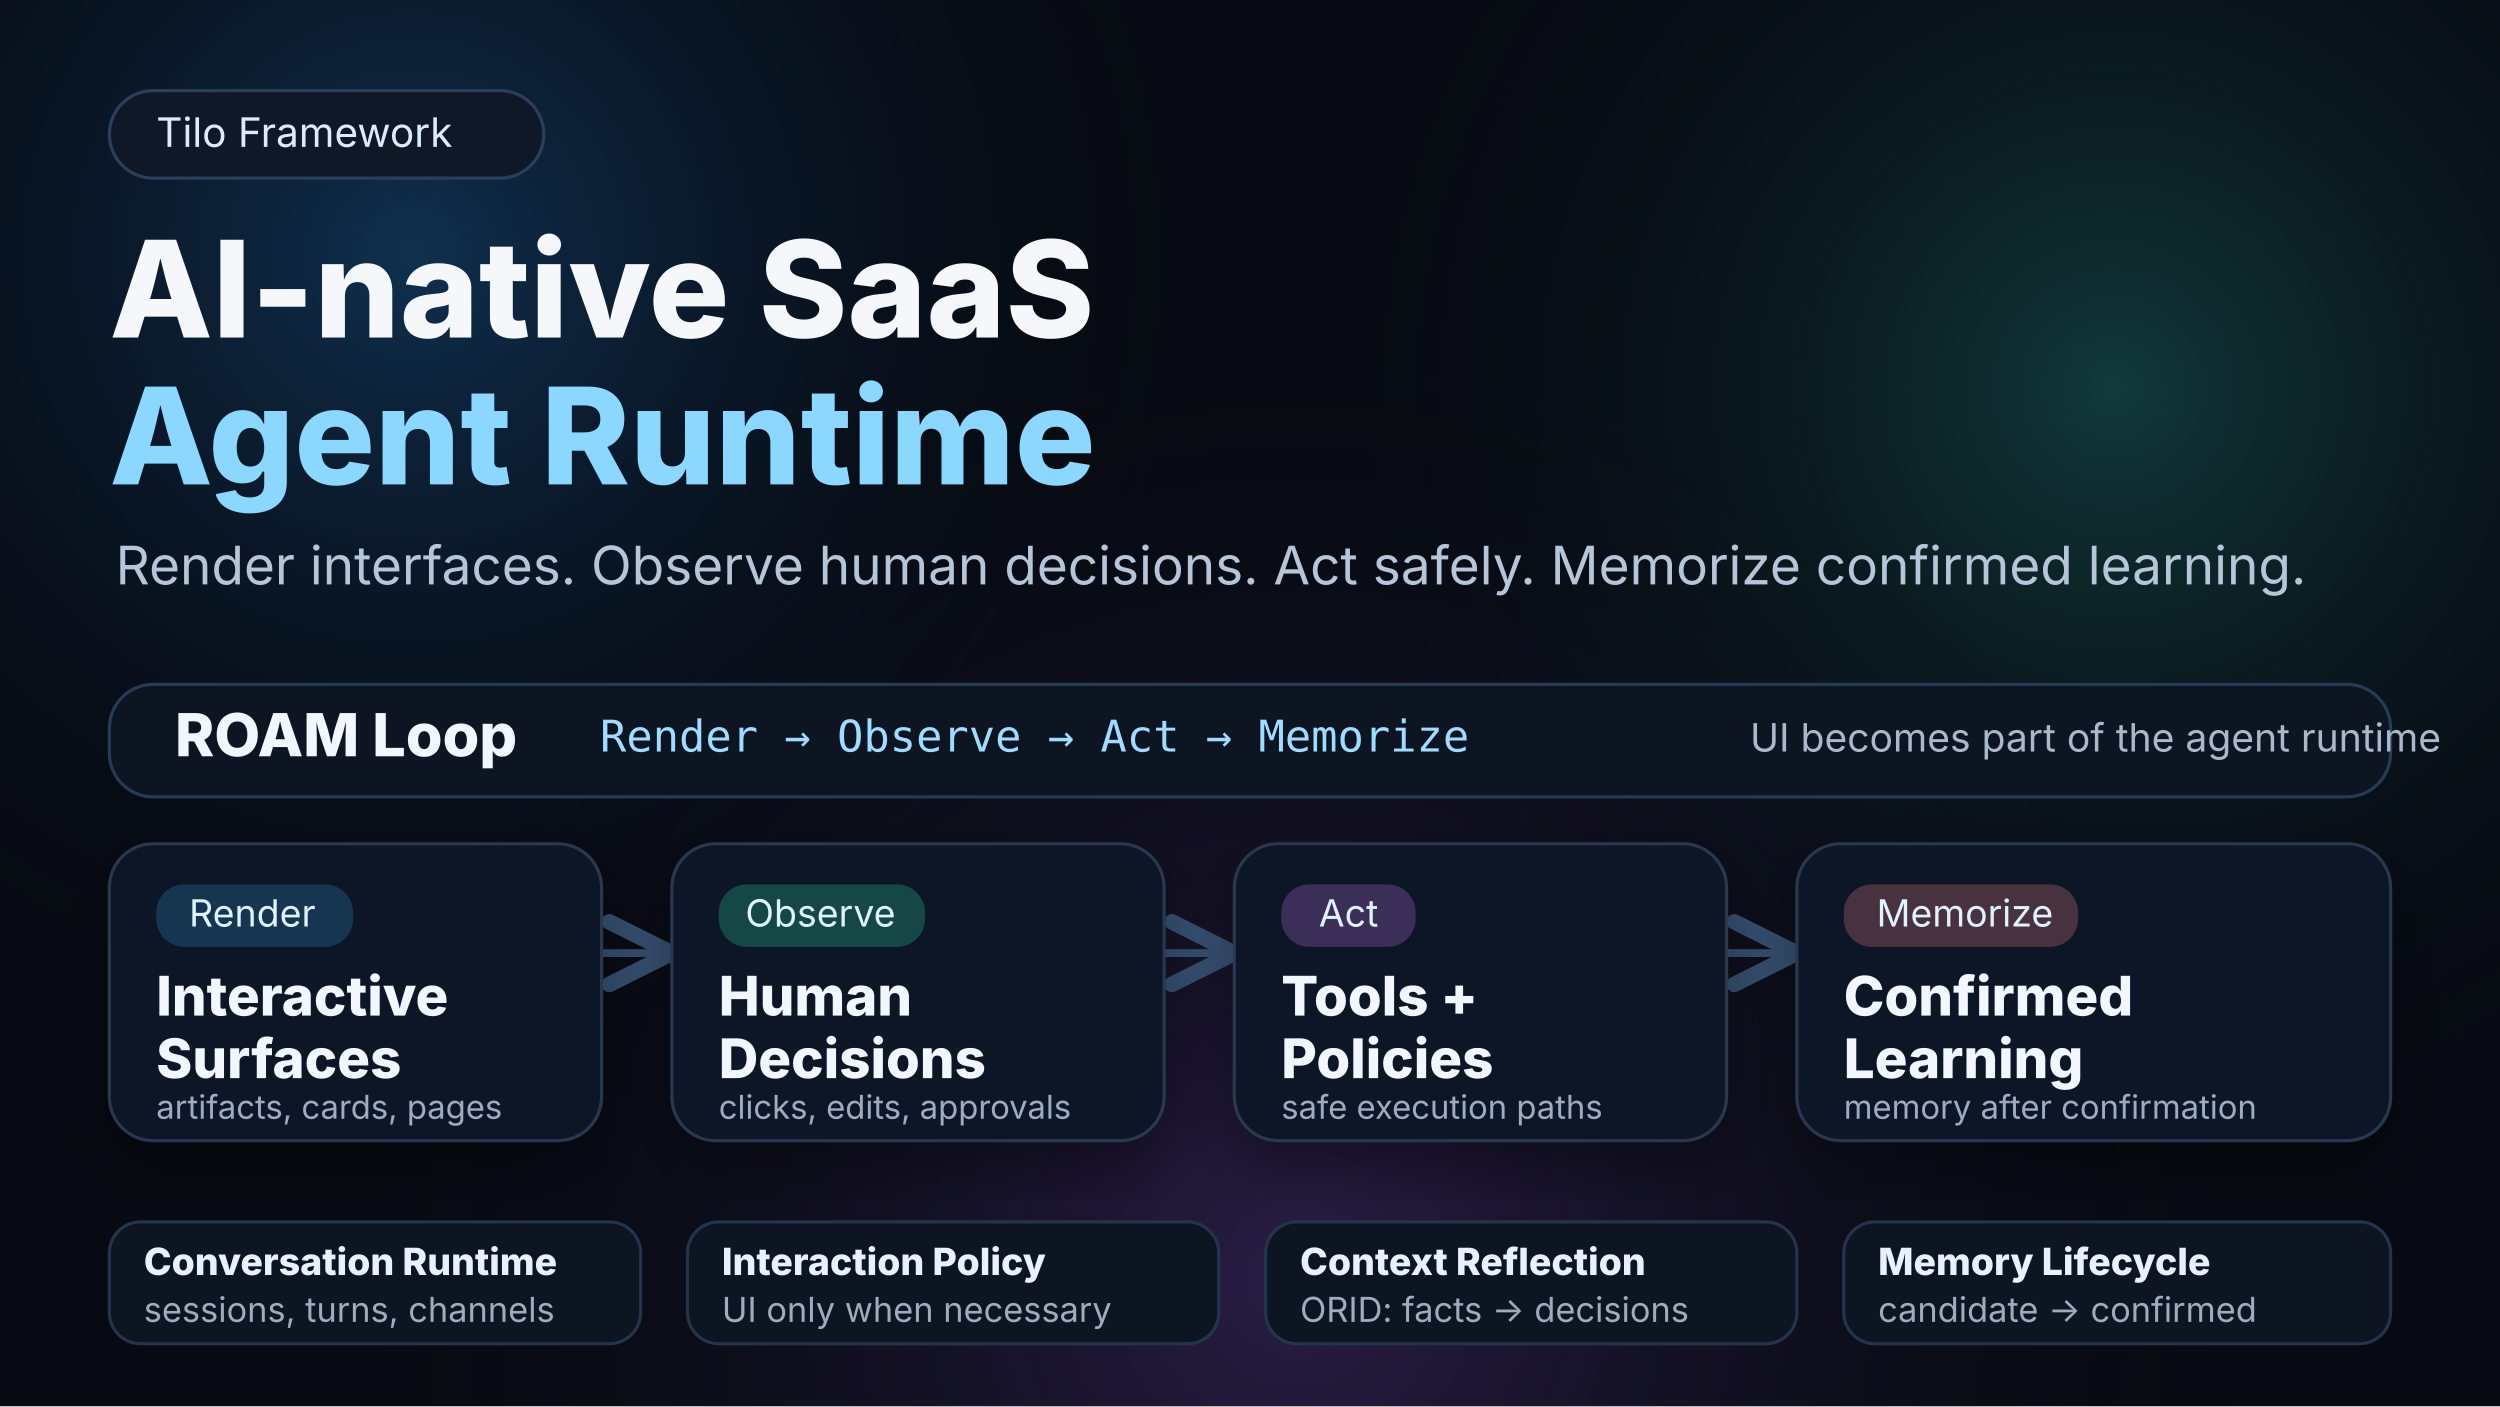
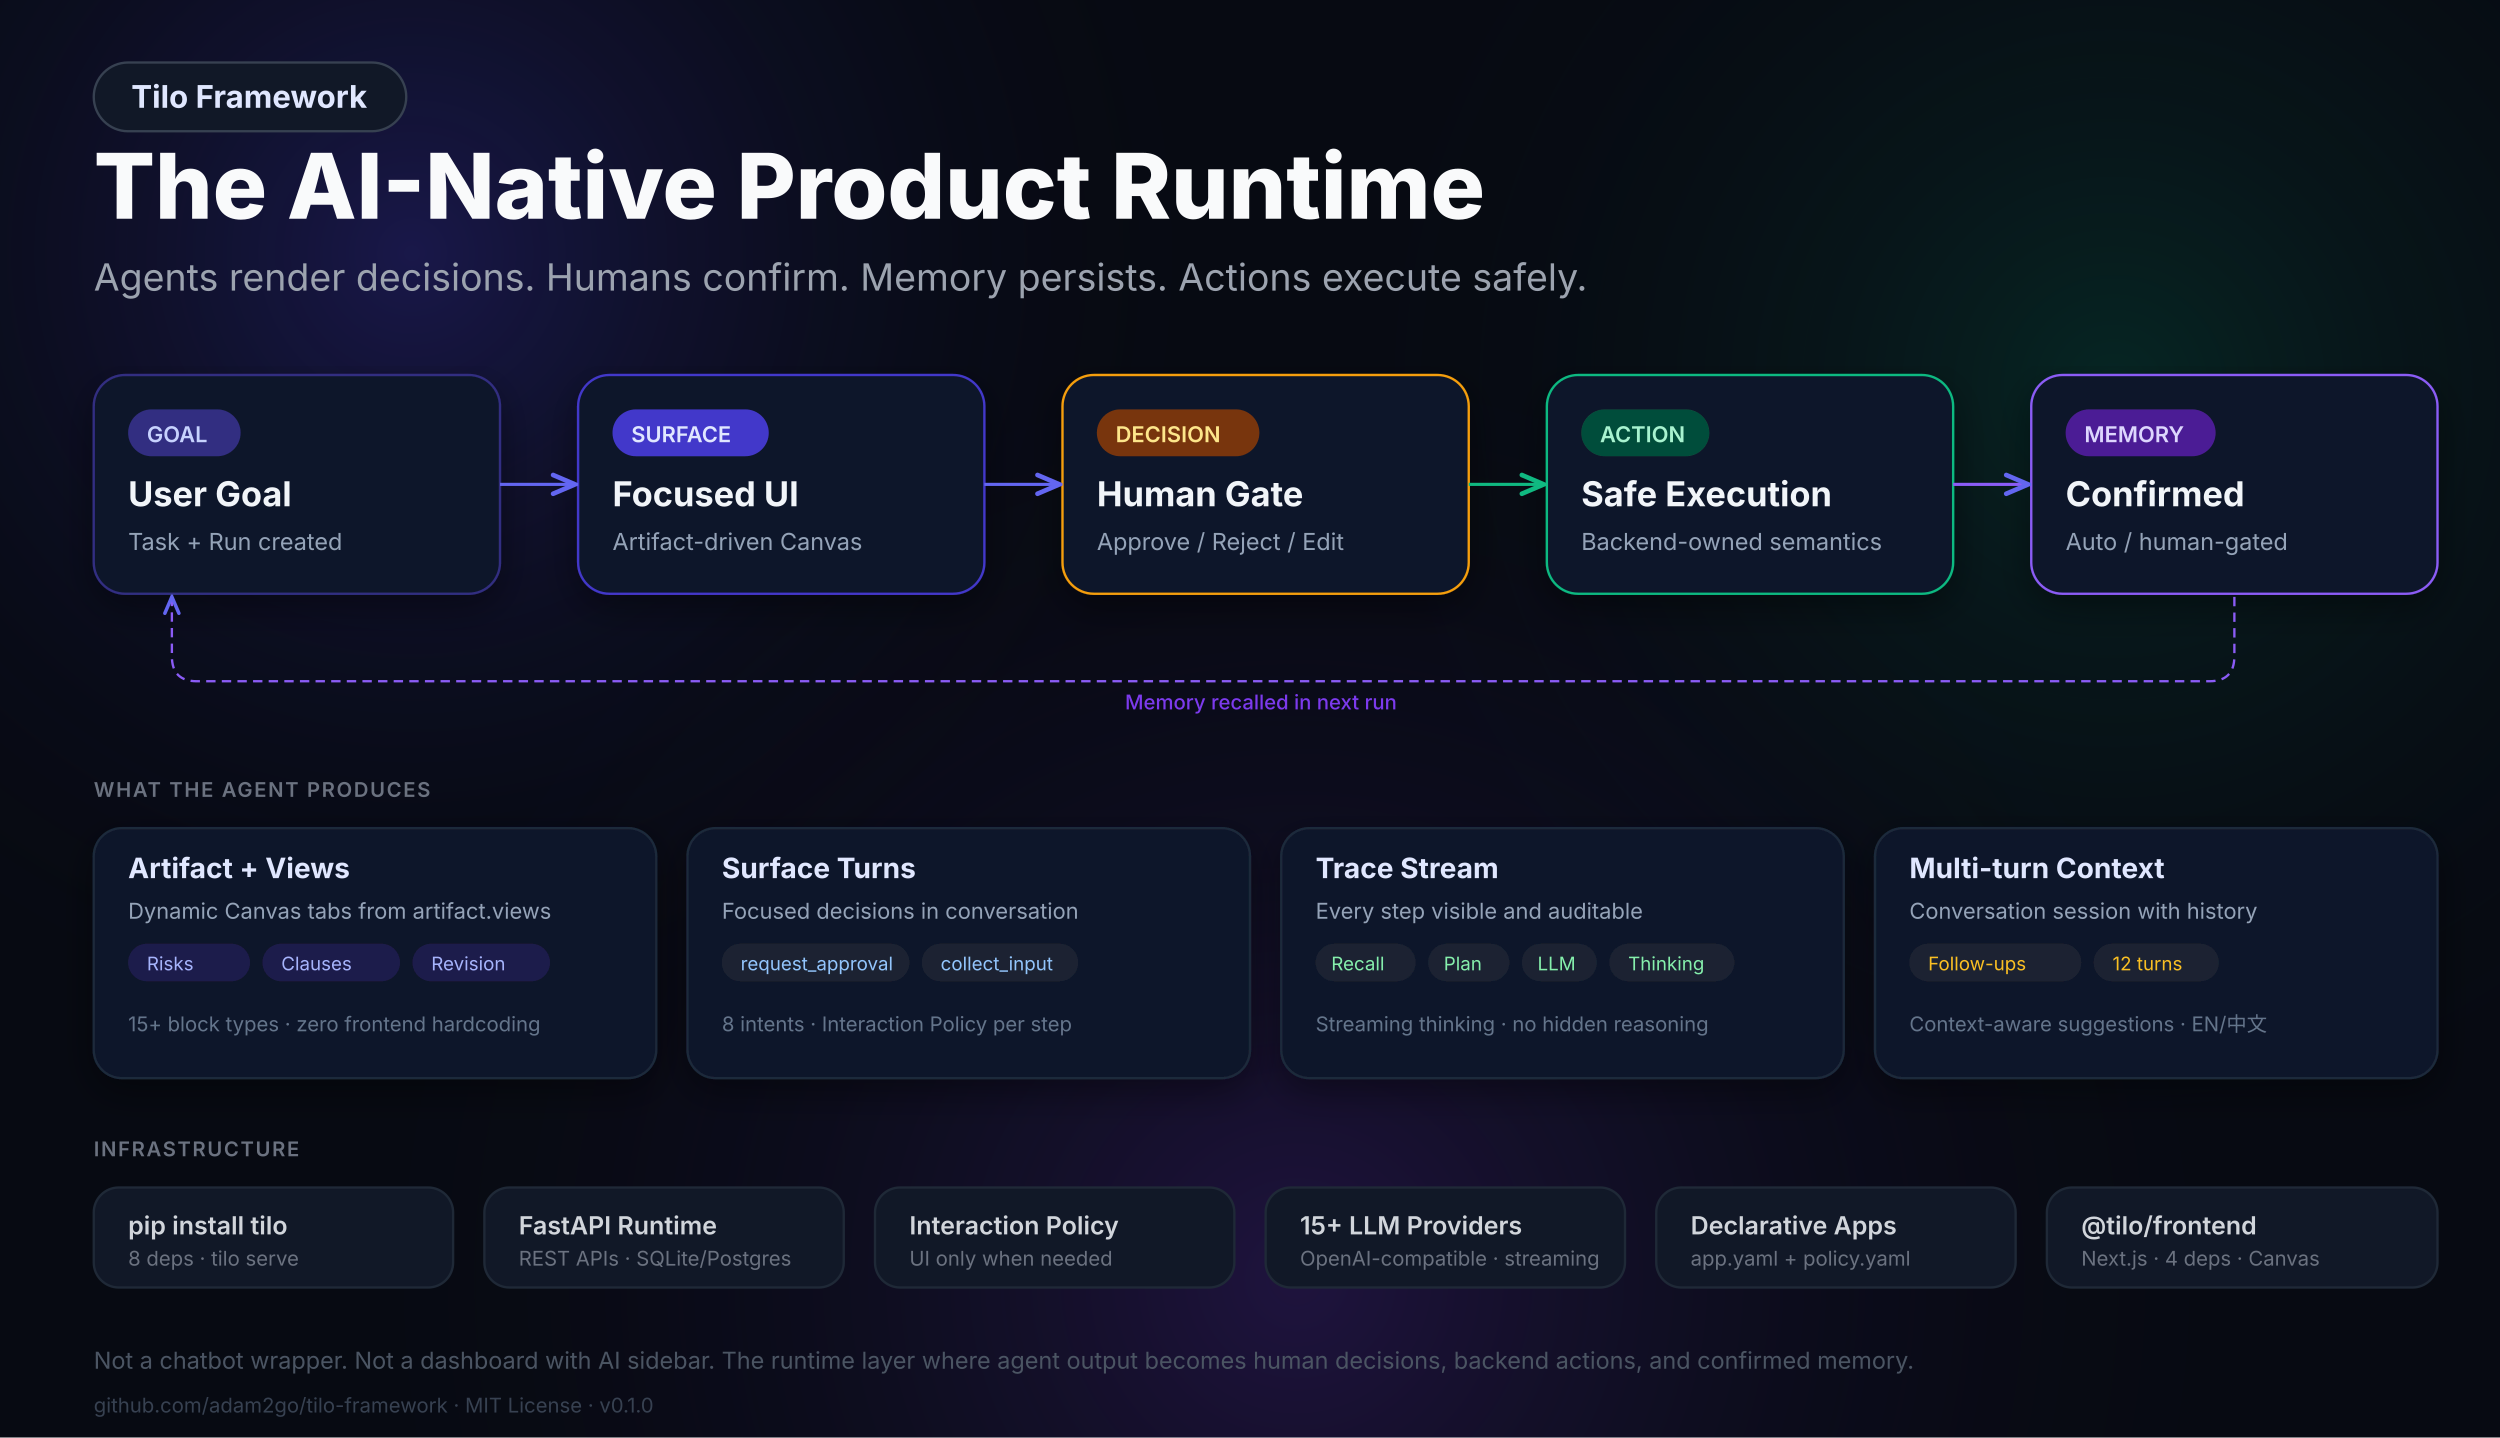
- <svg xmlns="http://www.w3.org/2000/svg" width="1600" height="900" viewBox="0 0 1600 900" fill="none">
+ <svg xmlns="http://www.w3.org/2000/svg" width="1600" height="920" viewBox="0 0 1600 920" fill="none">
  <defs>
    <radialGradient id="g1" cx="0" cy="0" r="1" gradientUnits="userSpaceOnUse" gradientTransform="translate(260 160) rotate(38) scale(520)">
-       <stop stop-color="#1A5E9A" stop-opacity="0.45" />
+       <stop stop-color="#4338CA" stop-opacity="0.3" />
      <stop offset="1" stop-color="#070A12" stop-opacity="0" />
    </radialGradient>
    <radialGradient id="g2" cx="0" cy="0" r="1" gradientUnits="userSpaceOnUse" gradientTransform="translate(1350 250) rotate(136) scale(500)">
-       <stop stop-color="#1F7A72" stop-opacity="0.42" />
+       <stop stop-color="#047857" stop-opacity="0.25" />
      <stop offset="1" stop-color="#070A12" stop-opacity="0" />
    </radialGradient>
    <radialGradient id="g3" cx="0" cy="0" r="1" gradientUnits="userSpaceOnUse" gradientTransform="translate(830 820) rotate(90) scale(620)">
-       <stop stop-color="#6A41A5" stop-opacity="0.35" />
+       <stop stop-color="#7C3AED" stop-opacity="0.2" />
      <stop offset="1" stop-color="#070A12" stop-opacity="0" />
    </radialGradient>
-     <filter id="shadow" x="-20%" y="-20%" width="140%" height="140%">
-       <feDropShadow dx="0" dy="16" stdDeviation="20" flood-color="#000000" flood-opacity="0.35" />
+     <filter id="shadow" x="-10%" y="-10%" width="120%" height="130%">
+       <feDropShadow dx="0" dy="8" stdDeviation="12" flood-color="#000" flood-opacity="0.4" />
    </filter>
-     <marker id="arrow" markerWidth="12" markerHeight="12" refX="10" refY="6" orient="auto" markerUnits="strokeWidth">
-       <path d="M2 2L10 6L2 10" fill="none" stroke="#3C587B" stroke-width="2" stroke-linecap="round" stroke-linejoin="round" />
+     <marker id="arrow" markerWidth="10" markerHeight="10" refX="9" refY="5" orient="auto">
+       <path d="M2 2L9 5L2 8" fill="none" stroke="#6366F1" stroke-width="1.5" stroke-linecap="round" />
+     </marker>
+     <marker id="arrowGreen" markerWidth="10" markerHeight="10" refX="9" refY="5" orient="auto">
+       <path d="M2 2L9 5L2 8" fill="none" stroke="#10B981" stroke-width="1.5" stroke-linecap="round" />
    </marker>
  </defs>
-   <rect width="1600" height="900" fill="#070A12" />
-   <rect width="1600" height="900" fill="url(#g1)" />
-   <rect width="1600" height="900" fill="url(#g2)" />
-   <rect width="1600" height="900" fill="url(#g3)" />
-   <rect x="70" y="58" width="278" height="56" rx="28" fill="#101827" stroke="#2B3F5C" stroke-width="2" />
-   <text x="100" y="94" fill="#DCEAFF" font-family="Inter, ui-sans-serif, system-ui, -apple-system, BlinkMacSystemFont, Segoe UI, sans-serif" font-size="26">Tilo Framework</text>
-   <text x="70" y="216" fill="#F5F7FB" font-family="Inter, ui-sans-serif, system-ui, -apple-system, BlinkMacSystemFont, Segoe UI, sans-serif" font-size="86" font-weight="800">AI-native SaaS</text>
-   <text x="70" y="310" fill="#8BD7FF" font-family="Inter, ui-sans-serif, system-ui, -apple-system, BlinkMacSystemFont, Segoe UI, sans-serif" font-size="86" font-weight="800">Agent Runtime</text>
-   <text x="74" y="374" fill="#B7C5D9" font-family="Inter, ui-sans-serif, system-ui, -apple-system, BlinkMacSystemFont, Segoe UI, sans-serif" font-size="34">Render interfaces. Observe human decisions. Act safely. Memorize confirmed learning.</text>
-   <rect x="70" y="438" width="1460" height="72" rx="28" fill="#0D1422" stroke="#263B57" stroke-width="2" />
-   <text x="112" y="484" fill="#F2F7FF" font-family="Inter, ui-sans-serif, system-ui, -apple-system, BlinkMacSystemFont, Segoe UI, sans-serif" font-size="38" font-weight="800">ROAM Loop</text>
-   <text x="384" y="481" fill="#9FDCFF" font-family="ui-monospace, SFMono-Regular, Menlo, Monaco, Consolas, monospace" font-size="28">Render → Observe → Act → Memorize</text>
-   <text x="1120" y="481" fill="#AAB8CB" font-family="Inter, ui-sans-serif, system-ui" font-size="25">UI becomes part of the agent runtime</text>
-   <g stroke="#3C587B" stroke-width="5" stroke-linecap="round" opacity="0.9" marker-end="url(#arrow)">
-     <path d="M385 610H430" />
-     <path d="M745 610H790" />
-     <path d="M1105 610H1150" />
+   <rect width="1600" height="920" fill="#070A12" />
+   <rect width="1600" height="920" fill="url(#g1)" />
+   <rect width="1600" height="920" fill="url(#g2)" />
+   <rect width="1600" height="920" fill="url(#g3)" />
+   <rect x="60" y="40" width="200" height="44" rx="22" fill="#111827" stroke="#374151" stroke-width="1.5" />
+   <text x="84" y="69" fill="#E0E7FF" font-family="Inter,system-ui,sans-serif" font-size="20" font-weight="700">Tilo Framework</text>
+   <text x="60" y="140" fill="#F9FAFB" font-family="Inter,system-ui,sans-serif" font-size="58" font-weight="800">The AI-Native Product Runtime</text>
+   <text x="60" y="186" fill="#9CA3AF" font-family="Inter,system-ui,sans-serif" font-size="24">Agents render decisions. Humans confirm. Memory persists. Actions execute safely.</text>
+   <g filter="url(#shadow)">
+     <rect x="60" y="240" width="260" height="140" rx="20" fill="#0F172A" stroke="#312E81" stroke-width="1.5" />
+     <rect x="82" y="262" width="72" height="30" rx="15" fill="#312E81" />
+     <text x="94" y="283" fill="#C7D2FE" font-family="Inter,system-ui,sans-serif" font-size="14" font-weight="600">GOAL</text>
+     <text x="82" y="324" fill="#F1F5F9" font-family="Inter,system-ui,sans-serif" font-size="22" font-weight="700">User Goal</text>
+     <text x="82" y="352" fill="#94A3B8" font-family="Inter,system-ui,sans-serif" font-size="15">Task + Run created</text>
  </g>
  <g filter="url(#shadow)">
-     <rect x="70" y="540" width="315" height="190" rx="28" fill="#0F1726" stroke="#29384F" stroke-width="2" />
-     <rect x="100" y="566" width="126" height="40" rx="18" fill="#173451" />
-     <text x="121" y="593" fill="#DFF3FF" font-family="Inter, ui-sans-serif, system-ui" font-size="24">Render</text>
-     <text x="100" y="650" fill="#F1F6FF" font-family="Inter, ui-sans-serif, system-ui" font-size="35" font-weight="800">Interactive</text>
-     <text x="100" y="690" fill="#F1F6FF" font-family="Inter, ui-sans-serif, system-ui" font-size="35" font-weight="800">Surfaces</text>
-     <text x="100" y="716" fill="#9FACBF" font-family="Inter, ui-sans-serif, system-ui" font-size="21">artifacts, cards, pages</text>
+     <rect x="370" y="240" width="260" height="140" rx="20" fill="#0F172A" stroke="#4338CA" stroke-width="1.5" />
+     <rect x="392" y="262" width="100" height="30" rx="15" fill="#4338CA" />
+     <text x="404" y="283" fill="#E0E7FF" font-family="Inter,system-ui,sans-serif" font-size="14" font-weight="600">SURFACE</text>
+     <text x="392" y="324" fill="#F1F5F9" font-family="Inter,system-ui,sans-serif" font-size="22" font-weight="700">Focused UI</text>
+     <text x="392" y="352" fill="#94A3B8" font-family="Inter,system-ui,sans-serif" font-size="15">Artifact-driven Canvas</text>
  </g>
  <g filter="url(#shadow)">
-     <rect x="430" y="540" width="315" height="190" rx="28" fill="#0F1726" stroke="#29384F" stroke-width="2" />
-     <rect x="460" y="566" width="132" height="40" rx="18" fill="#164646" />
-     <text x="477" y="593" fill="#DFF3FF" font-family="Inter, ui-sans-serif, system-ui" font-size="24">Observe</text>
-     <text x="460" y="650" fill="#F1F6FF" font-family="Inter, ui-sans-serif, system-ui" font-size="35" font-weight="800">Human</text>
-     <text x="460" y="690" fill="#F1F6FF" font-family="Inter, ui-sans-serif, system-ui" font-size="35" font-weight="800">Decisions</text>
-     <text x="460" y="716" fill="#9FACBF" font-family="Inter, ui-sans-serif, system-ui" font-size="21">clicks, edits, approvals</text>
+     <rect x="680" y="240" width="260" height="140" rx="20" fill="#0F172A" stroke="#F59E0B" stroke-width="1.5" />
+     <rect x="702" y="262" width="104" height="30" rx="15" fill="#78350F" />
+     <text x="714" y="283" fill="#FDE68A" font-family="Inter,system-ui,sans-serif" font-size="14" font-weight="600">DECISION</text>
+     <text x="702" y="324" fill="#F1F5F9" font-family="Inter,system-ui,sans-serif" font-size="22" font-weight="700">Human Gate</text>
+     <text x="702" y="352" fill="#94A3B8" font-family="Inter,system-ui,sans-serif" font-size="15">Approve / Reject / Edit</text>
  </g>
  <g filter="url(#shadow)">
-     <rect x="790" y="540" width="315" height="190" rx="28" fill="#0F1726" stroke="#29384F" stroke-width="2" />
-     <rect x="820" y="566" width="86" height="40" rx="18" fill="#3B2F58" />
-     <text x="844" y="593" fill="#DFF3FF" font-family="Inter, ui-sans-serif, system-ui" font-size="24">Act</text>
-     <text x="820" y="650" fill="#F1F6FF" font-family="Inter, ui-sans-serif, system-ui" font-size="35" font-weight="800">Tools +</text>
-     <text x="820" y="690" fill="#F1F6FF" font-family="Inter, ui-sans-serif, system-ui" font-size="35" font-weight="800">Policies</text>
-     <text x="820" y="716" fill="#9FACBF" font-family="Inter, ui-sans-serif, system-ui" font-size="21">safe execution paths</text>
+     <rect x="990" y="240" width="260" height="140" rx="20" fill="#0F172A" stroke="#10B981" stroke-width="1.5" />
+     <rect x="1012" y="262" width="82" height="30" rx="15" fill="#064E3B" />
+     <text x="1024" y="283" fill="#A7F3D0" font-family="Inter,system-ui,sans-serif" font-size="14" font-weight="600">ACTION</text>
+     <text x="1012" y="324" fill="#F1F5F9" font-family="Inter,system-ui,sans-serif" font-size="22" font-weight="700">Safe Execution</text>
+     <text x="1012" y="352" fill="#94A3B8" font-family="Inter,system-ui,sans-serif" font-size="15">Backend-owned semantics</text>
  </g>
  <g filter="url(#shadow)">
-     <rect x="1150" y="540" width="380" height="190" rx="28" fill="#0F1726" stroke="#29384F" stroke-width="2" />
-     <rect x="1180" y="566" width="150" height="40" rx="18" fill="#4A3240" />
-     <text x="1201" y="593" fill="#DFF3FF" font-family="Inter, ui-sans-serif, system-ui" font-size="24">Memorize</text>
-     <text x="1180" y="650" fill="#F1F6FF" font-family="Inter, ui-sans-serif, system-ui" font-size="35" font-weight="800">Confirmed</text>
-     <text x="1180" y="690" fill="#F1F6FF" font-family="Inter, ui-sans-serif, system-ui" font-size="35" font-weight="800">Learning</text>
-     <text x="1180" y="716" fill="#9FACBF" font-family="Inter, ui-sans-serif, system-ui" font-size="21">memory after confirmation</text>
+     <rect x="1300" y="240" width="260" height="140" rx="20" fill="#0F172A" stroke="#8B5CF6" stroke-width="1.5" />
+     <rect x="1322" y="262" width="96" height="30" rx="15" fill="#4C1D95" />
+     <text x="1334" y="283" fill="#DDD6FE" font-family="Inter,system-ui,sans-serif" font-size="14" font-weight="600">MEMORY</text>
+     <text x="1322" y="324" fill="#F1F5F9" font-family="Inter,system-ui,sans-serif" font-size="22" font-weight="700">Confirmed</text>
+     <text x="1322" y="352" fill="#94A3B8" font-family="Inter,system-ui,sans-serif" font-size="15">Auto / human-gated</text>
  </g>
-   <g>
-     <rect x="70" y="782" width="340" height="78" rx="20" fill="#0D1422" stroke="#24344C" stroke-width="2" />
-     <text x="92" y="816" fill="#E7F0FF" font-family="Inter, ui-sans-serif, system-ui" font-size="24" font-weight="800">Conversation Runtime</text>
-     <text x="92" y="846" fill="#9FACBF" font-family="Inter, ui-sans-serif, system-ui" font-size="22">sessions, turns, channels</text>
-     <rect x="440" y="782" width="340" height="78" rx="20" fill="#0D1422" stroke="#24344C" stroke-width="2" />
-     <text x="462" y="816" fill="#E7F0FF" font-family="Inter, ui-sans-serif, system-ui" font-size="24" font-weight="800">Interaction Policy</text>
-     <text x="462" y="846" fill="#9FACBF" font-family="Inter, ui-sans-serif, system-ui" font-size="22">UI only when necessary</text>
-     <rect x="810" y="782" width="340" height="78" rx="20" fill="#0D1422" stroke="#24344C" stroke-width="2" />
-     <text x="832" y="816" fill="#E7F0FF" font-family="Inter, ui-sans-serif, system-ui" font-size="24" font-weight="800">Context Reflection</text>
-     <text x="832" y="846" fill="#9FACBF" font-family="Inter, ui-sans-serif, system-ui" font-size="22">ORID: facts → decisions</text>
-     <rect x="1180" y="782" width="350" height="78" rx="20" fill="#0D1422" stroke="#24344C" stroke-width="2" />
-     <text x="1202" y="816" fill="#E7F0FF" font-family="Inter, ui-sans-serif, system-ui" font-size="24" font-weight="800">Memory Lifecycle</text>
-     <text x="1202" y="846" fill="#9FACBF" font-family="Inter, ui-sans-serif, system-ui" font-size="22">candidate → confirmed</text>
+   <line x1="320" y1="310" x2="368" y2="310" stroke="#6366F1" stroke-width="2" marker-end="url(#arrow)" />
+   <line x1="630" y1="310" x2="678" y2="310" stroke="#6366F1" stroke-width="2" marker-end="url(#arrow)" />
+   <line x1="940" y1="310" x2="988" y2="310" stroke="#10B981" stroke-width="2" marker-end="url(#arrowGreen)" />
+   <line x1="1250" y1="310" x2="1298" y2="310" stroke="#8B5CF6" stroke-width="2" marker-end="url(#arrow)" />
+   <path d="M1430 382 L1430 420 Q1430 436 1414 436 L126 436 Q110 436 110 420 L110 382" fill="none" stroke="#8B5CF6" stroke-width="1.5" stroke-dasharray="6 4" marker-end="url(#arrow)" />
+   <text x="720" y="454" fill="#7C3AED" font-family="Inter,system-ui,sans-serif" font-size="13" font-weight="500">Memory recalled in next run</text>
+   <text x="60" y="510" fill="#6B7280" font-family="Inter,system-ui,sans-serif" font-size="13" font-weight="600" letter-spacing="0.08em">WHAT THE AGENT PRODUCES</text>
+   <g filter="url(#shadow)">
+     <rect x="60" y="530" width="360" height="160" rx="18" fill="#0F172A" stroke="#1E293B" stroke-width="1.5" />
+     <text x="82" y="562" fill="#E0E7FF" font-family="Inter,system-ui,sans-serif" font-size="18" font-weight="700">Artifact + Views</text>
+     <text x="82" y="588" fill="#94A3B8" font-family="Inter,system-ui,sans-serif" font-size="14">Dynamic Canvas tabs from artifact.views</text>
+     <rect x="82" y="604" width="78" height="24" rx="12" fill="#1E1B4B" />
+     <text x="94" y="621" fill="#A5B4FC" font-family="Inter,system-ui,sans-serif" font-size="12">Risks</text>
+     <rect x="168" y="604" width="88" height="24" rx="12" fill="#1E1B4B" />
+     <text x="180" y="621" fill="#A5B4FC" font-family="Inter,system-ui,sans-serif" font-size="12">Clauses</text>
+     <rect x="264" y="604" width="88" height="24" rx="12" fill="#1E1B4B" />
+     <text x="276" y="621" fill="#A5B4FC" font-family="Inter,system-ui,sans-serif" font-size="12">Revision</text>
+     <text x="82" y="660" fill="#64748B" font-family="Inter,system-ui,sans-serif" font-size="13">15+ block types · zero frontend hardcoding</text>
  </g>
+   <g filter="url(#shadow)">
+     <rect x="440" y="530" width="360" height="160" rx="18" fill="#0F172A" stroke="#1E293B" stroke-width="1.5" />
+     <text x="462" y="562" fill="#E0E7FF" font-family="Inter,system-ui,sans-serif" font-size="18" font-weight="700">Surface Turns</text>
+     <text x="462" y="588" fill="#94A3B8" font-family="Inter,system-ui,sans-serif" font-size="14">Focused decisions in conversation</text>
+     <rect x="462" y="604" width="120" height="24" rx="12" fill="#1C2432" />
+     <text x="474" y="621" fill="#93C5FD" font-family="Inter,system-ui,sans-serif" font-size="12">request_approval</text>
+     <rect x="590" y="604" width="100" height="24" rx="12" fill="#1C2432" />
+     <text x="602" y="621" fill="#93C5FD" font-family="Inter,system-ui,sans-serif" font-size="12">collect_input</text>
+     <text x="462" y="660" fill="#64748B" font-family="Inter,system-ui,sans-serif" font-size="13">8 intents · Interaction Policy per step</text>
+   </g>
+   <g filter="url(#shadow)">
+     <rect x="820" y="530" width="360" height="160" rx="18" fill="#0F172A" stroke="#1E293B" stroke-width="1.5" />
+     <text x="842" y="562" fill="#E0E7FF" font-family="Inter,system-ui,sans-serif" font-size="18" font-weight="700">Trace Stream</text>
+     <text x="842" y="588" fill="#94A3B8" font-family="Inter,system-ui,sans-serif" font-size="14">Every step visible and auditable</text>
+     <rect x="842" y="604" width="64" height="24" rx="12" fill="#1A2332" />
+     <text x="852" y="621" fill="#86EFAC" font-family="Inter,system-ui,sans-serif" font-size="12">Recall</text>
+     <rect x="914" y="604" width="52" height="24" rx="12" fill="#1A2332" />
+     <text x="924" y="621" fill="#86EFAC" font-family="Inter,system-ui,sans-serif" font-size="12">Plan</text>
+     <rect x="974" y="604" width="48" height="24" rx="12" fill="#1A2332" />
+     <text x="984" y="621" fill="#86EFAC" font-family="Inter,system-ui,sans-serif" font-size="12">LLM</text>
+     <rect x="1030" y="604" width="80" height="24" rx="12" fill="#1A2332" />
+     <text x="1042" y="621" fill="#86EFAC" font-family="Inter,system-ui,sans-serif" font-size="12">Thinking</text>
+     <text x="842" y="660" fill="#64748B" font-family="Inter,system-ui,sans-serif" font-size="13">Streaming thinking · no hidden reasoning</text>
+   </g>
+   <g filter="url(#shadow)">
+     <rect x="1200" y="530" width="360" height="160" rx="18" fill="#0F172A" stroke="#1E293B" stroke-width="1.5" />
+     <text x="1222" y="562" fill="#E0E7FF" font-family="Inter,system-ui,sans-serif" font-size="18" font-weight="700">Multi-turn Context</text>
+     <text x="1222" y="588" fill="#94A3B8" font-family="Inter,system-ui,sans-serif" font-size="14">Conversation session with history</text>
+     <rect x="1222" y="604" width="110" height="24" rx="12" fill="#1C2432" />
+     <text x="1234" y="621" fill="#FBBF24" font-family="Inter,system-ui,sans-serif" font-size="12">Follow-ups</text>
+     <rect x="1340" y="604" width="80" height="24" rx="12" fill="#1C2432" />
+     <text x="1352" y="621" fill="#FBBF24" font-family="Inter,system-ui,sans-serif" font-size="12">12 turns</text>
+     <text x="1222" y="660" fill="#64748B" font-family="Inter,system-ui,sans-serif" font-size="13">Context-aware suggestions · EN/中文</text>
+   </g>
+   <text x="60" y="740" fill="#6B7280" font-family="Inter,system-ui,sans-serif" font-size="13" font-weight="600" letter-spacing="0.08em">INFRASTRUCTURE</text>
+   <rect x="60" y="760" width="230" height="64" rx="16" fill="#111827" stroke="#1F2937" stroke-width="1.5" />
+   <text x="82" y="790" fill="#D1D5DB" font-family="Inter,system-ui,sans-serif" font-size="16" font-weight="600">pip install tilo</text>
+   <text x="82" y="810" fill="#6B7280" font-family="Inter,system-ui,sans-serif" font-size="13">8 deps · tilo serve</text>
+   <rect x="310" y="760" width="230" height="64" rx="16" fill="#111827" stroke="#1F2937" stroke-width="1.5" />
+   <text x="332" y="790" fill="#D1D5DB" font-family="Inter,system-ui,sans-serif" font-size="16" font-weight="600">FastAPI Runtime</text>
+   <text x="332" y="810" fill="#6B7280" font-family="Inter,system-ui,sans-serif" font-size="13">REST APIs · SQLite/Postgres</text>
+   <rect x="560" y="760" width="230" height="64" rx="16" fill="#111827" stroke="#1F2937" stroke-width="1.5" />
+   <text x="582" y="790" fill="#D1D5DB" font-family="Inter,system-ui,sans-serif" font-size="16" font-weight="600">Interaction Policy</text>
+   <text x="582" y="810" fill="#6B7280" font-family="Inter,system-ui,sans-serif" font-size="13">UI only when needed</text>
+   <rect x="810" y="760" width="230" height="64" rx="16" fill="#111827" stroke="#1F2937" stroke-width="1.5" />
+   <text x="832" y="790" fill="#D1D5DB" font-family="Inter,system-ui,sans-serif" font-size="16" font-weight="600">15+ LLM Providers</text>
+   <text x="832" y="810" fill="#6B7280" font-family="Inter,system-ui,sans-serif" font-size="13">OpenAI-compatible · streaming</text>
+   <rect x="1060" y="760" width="230" height="64" rx="16" fill="#111827" stroke="#1F2937" stroke-width="1.5" />
+   <text x="1082" y="790" fill="#D1D5DB" font-family="Inter,system-ui,sans-serif" font-size="16" font-weight="600">Declarative Apps</text>
+   <text x="1082" y="810" fill="#6B7280" font-family="Inter,system-ui,sans-serif" font-size="13">app.yaml + policy.yaml</text>
+   <rect x="1310" y="760" width="250" height="64" rx="16" fill="#111827" stroke="#1F2937" stroke-width="1.5" />
+   <text x="1332" y="790" fill="#D1D5DB" font-family="Inter,system-ui,sans-serif" font-size="16" font-weight="600">@tilo/frontend</text>
+   <text x="1332" y="810" fill="#6B7280" font-family="Inter,system-ui,sans-serif" font-size="13">Next.js · 4 deps · Canvas</text>
+   <text x="60" y="876" fill="#4B5563" font-family="Inter,system-ui,sans-serif" font-size="15">Not a chatbot wrapper. Not a dashboard with AI sidebar. The runtime layer where agent output becomes human decisions, backend actions, and confirmed memory.</text>
+   <text x="60" y="904" fill="#374151" font-family="Inter,system-ui,sans-serif" font-size="13">github.com/adam2go/tilo-framework · MIT License · v0.1.0</text>
</svg>
